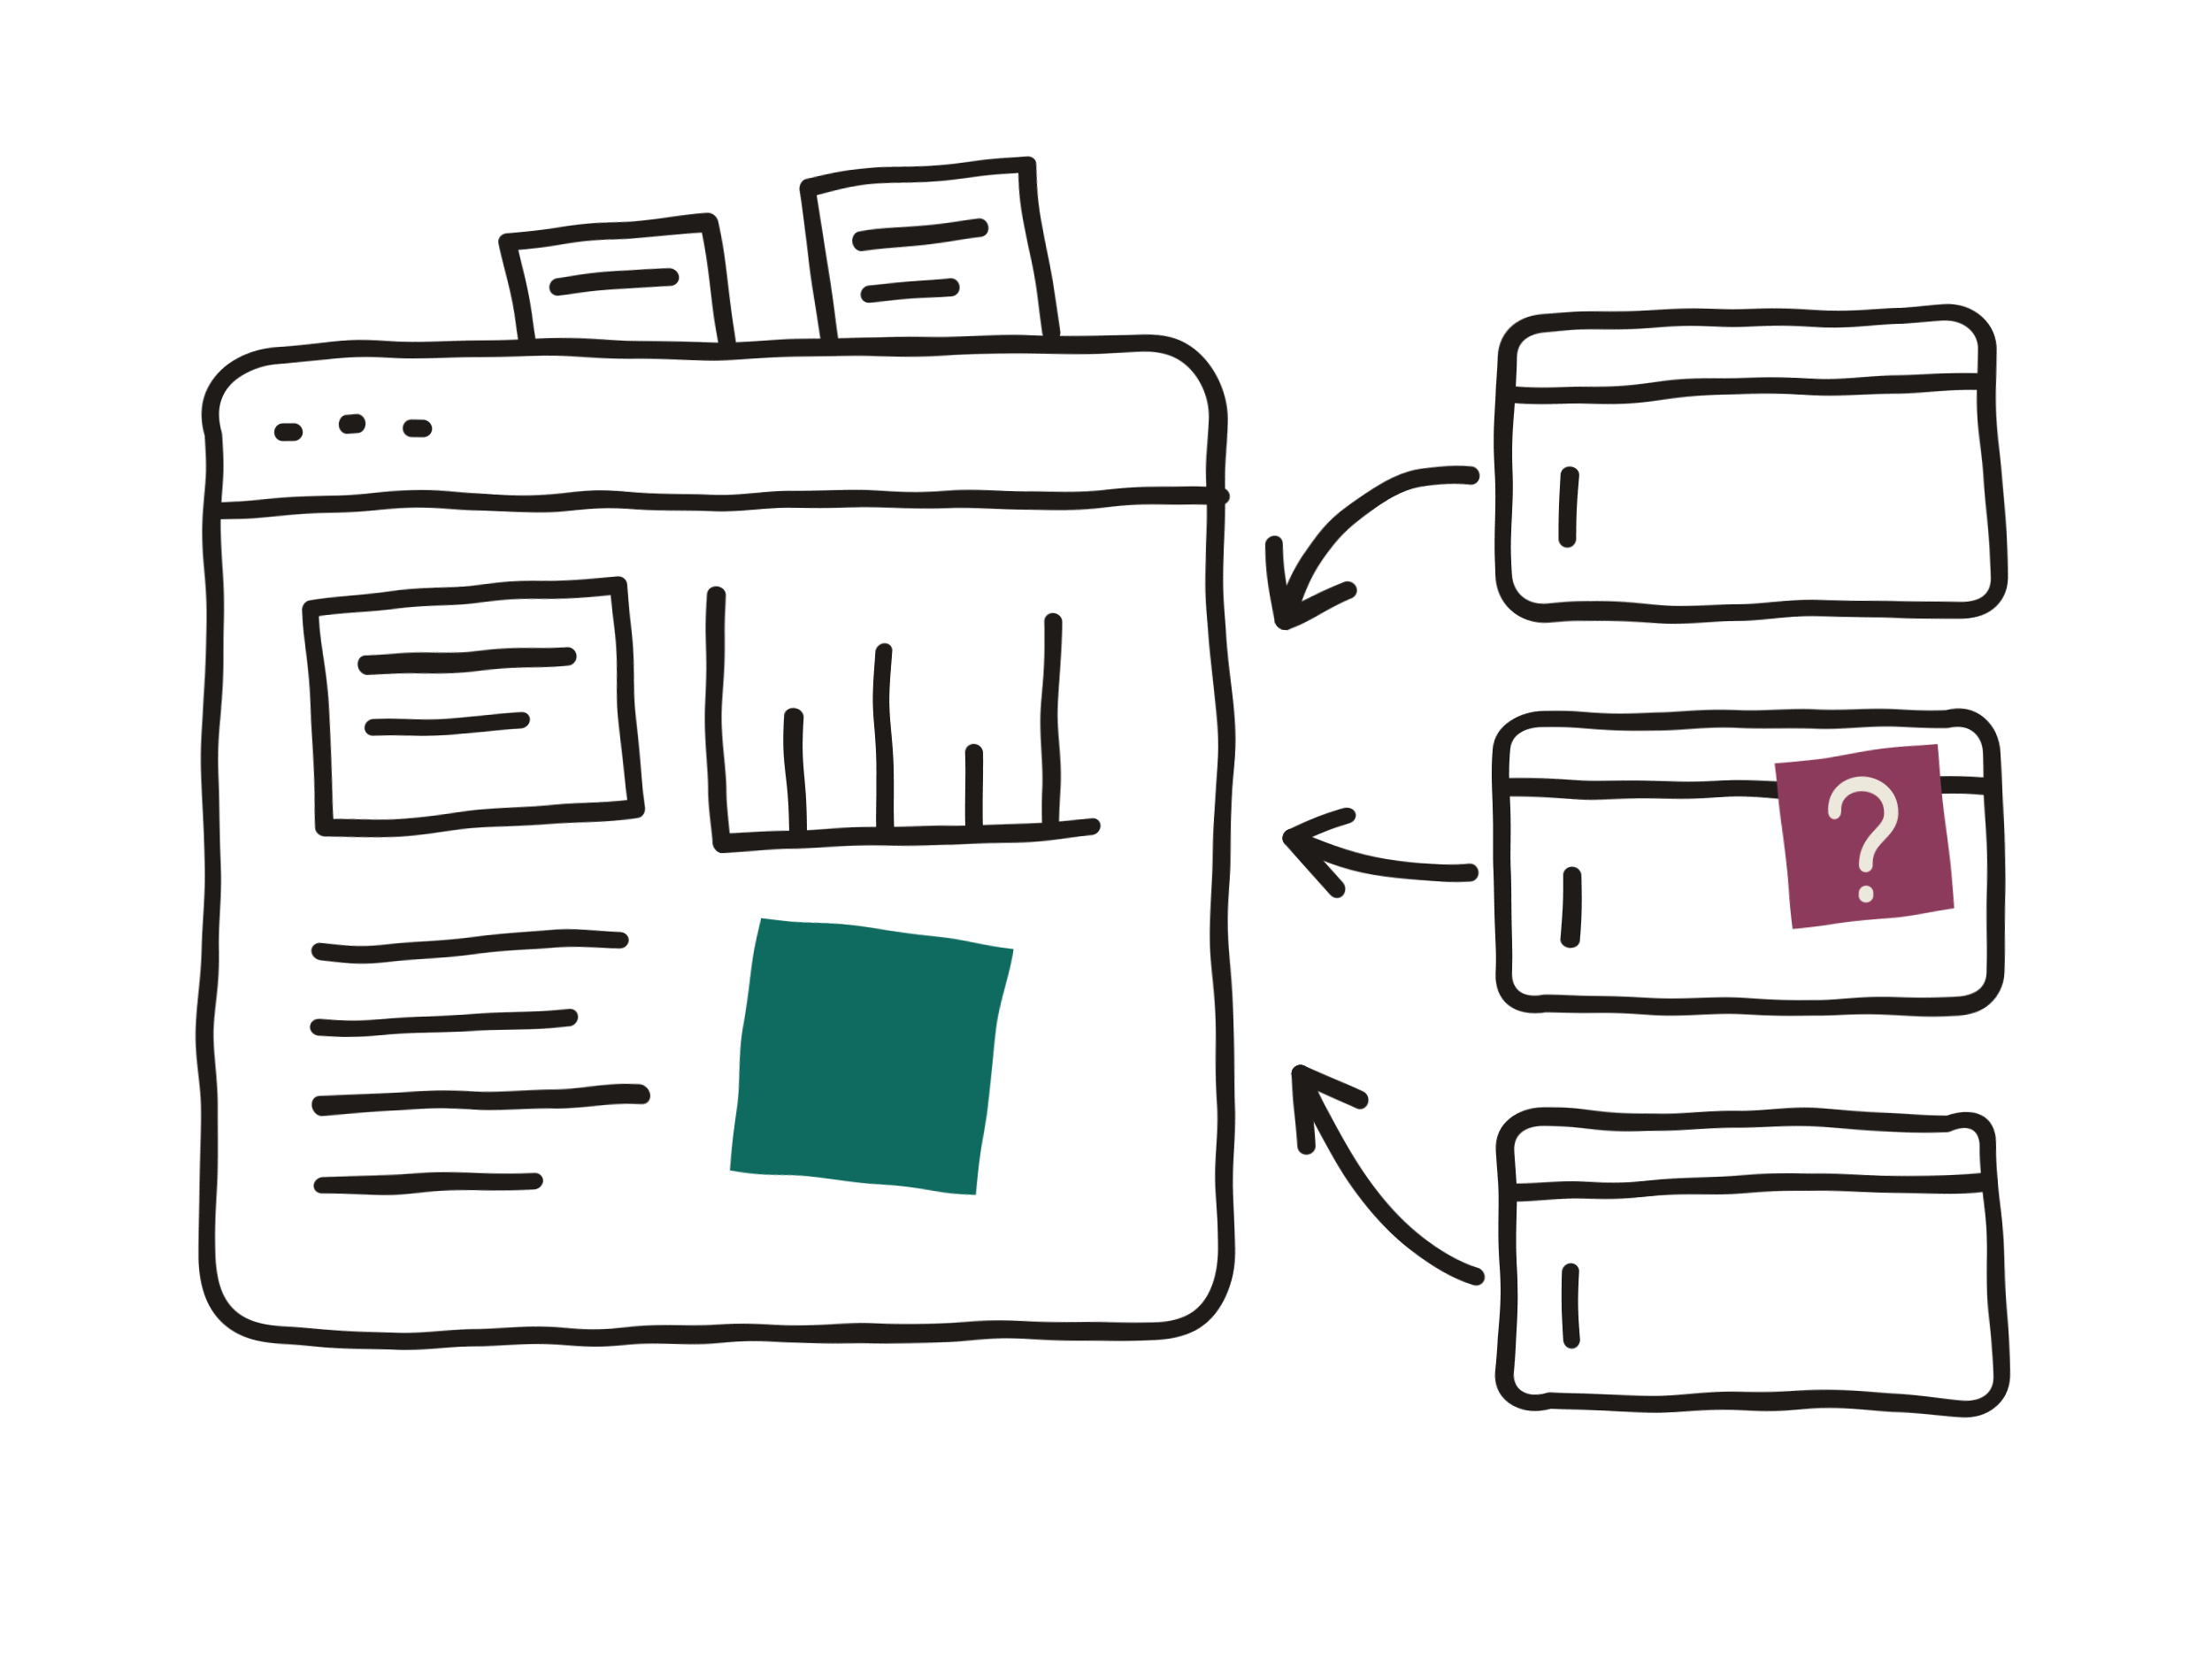
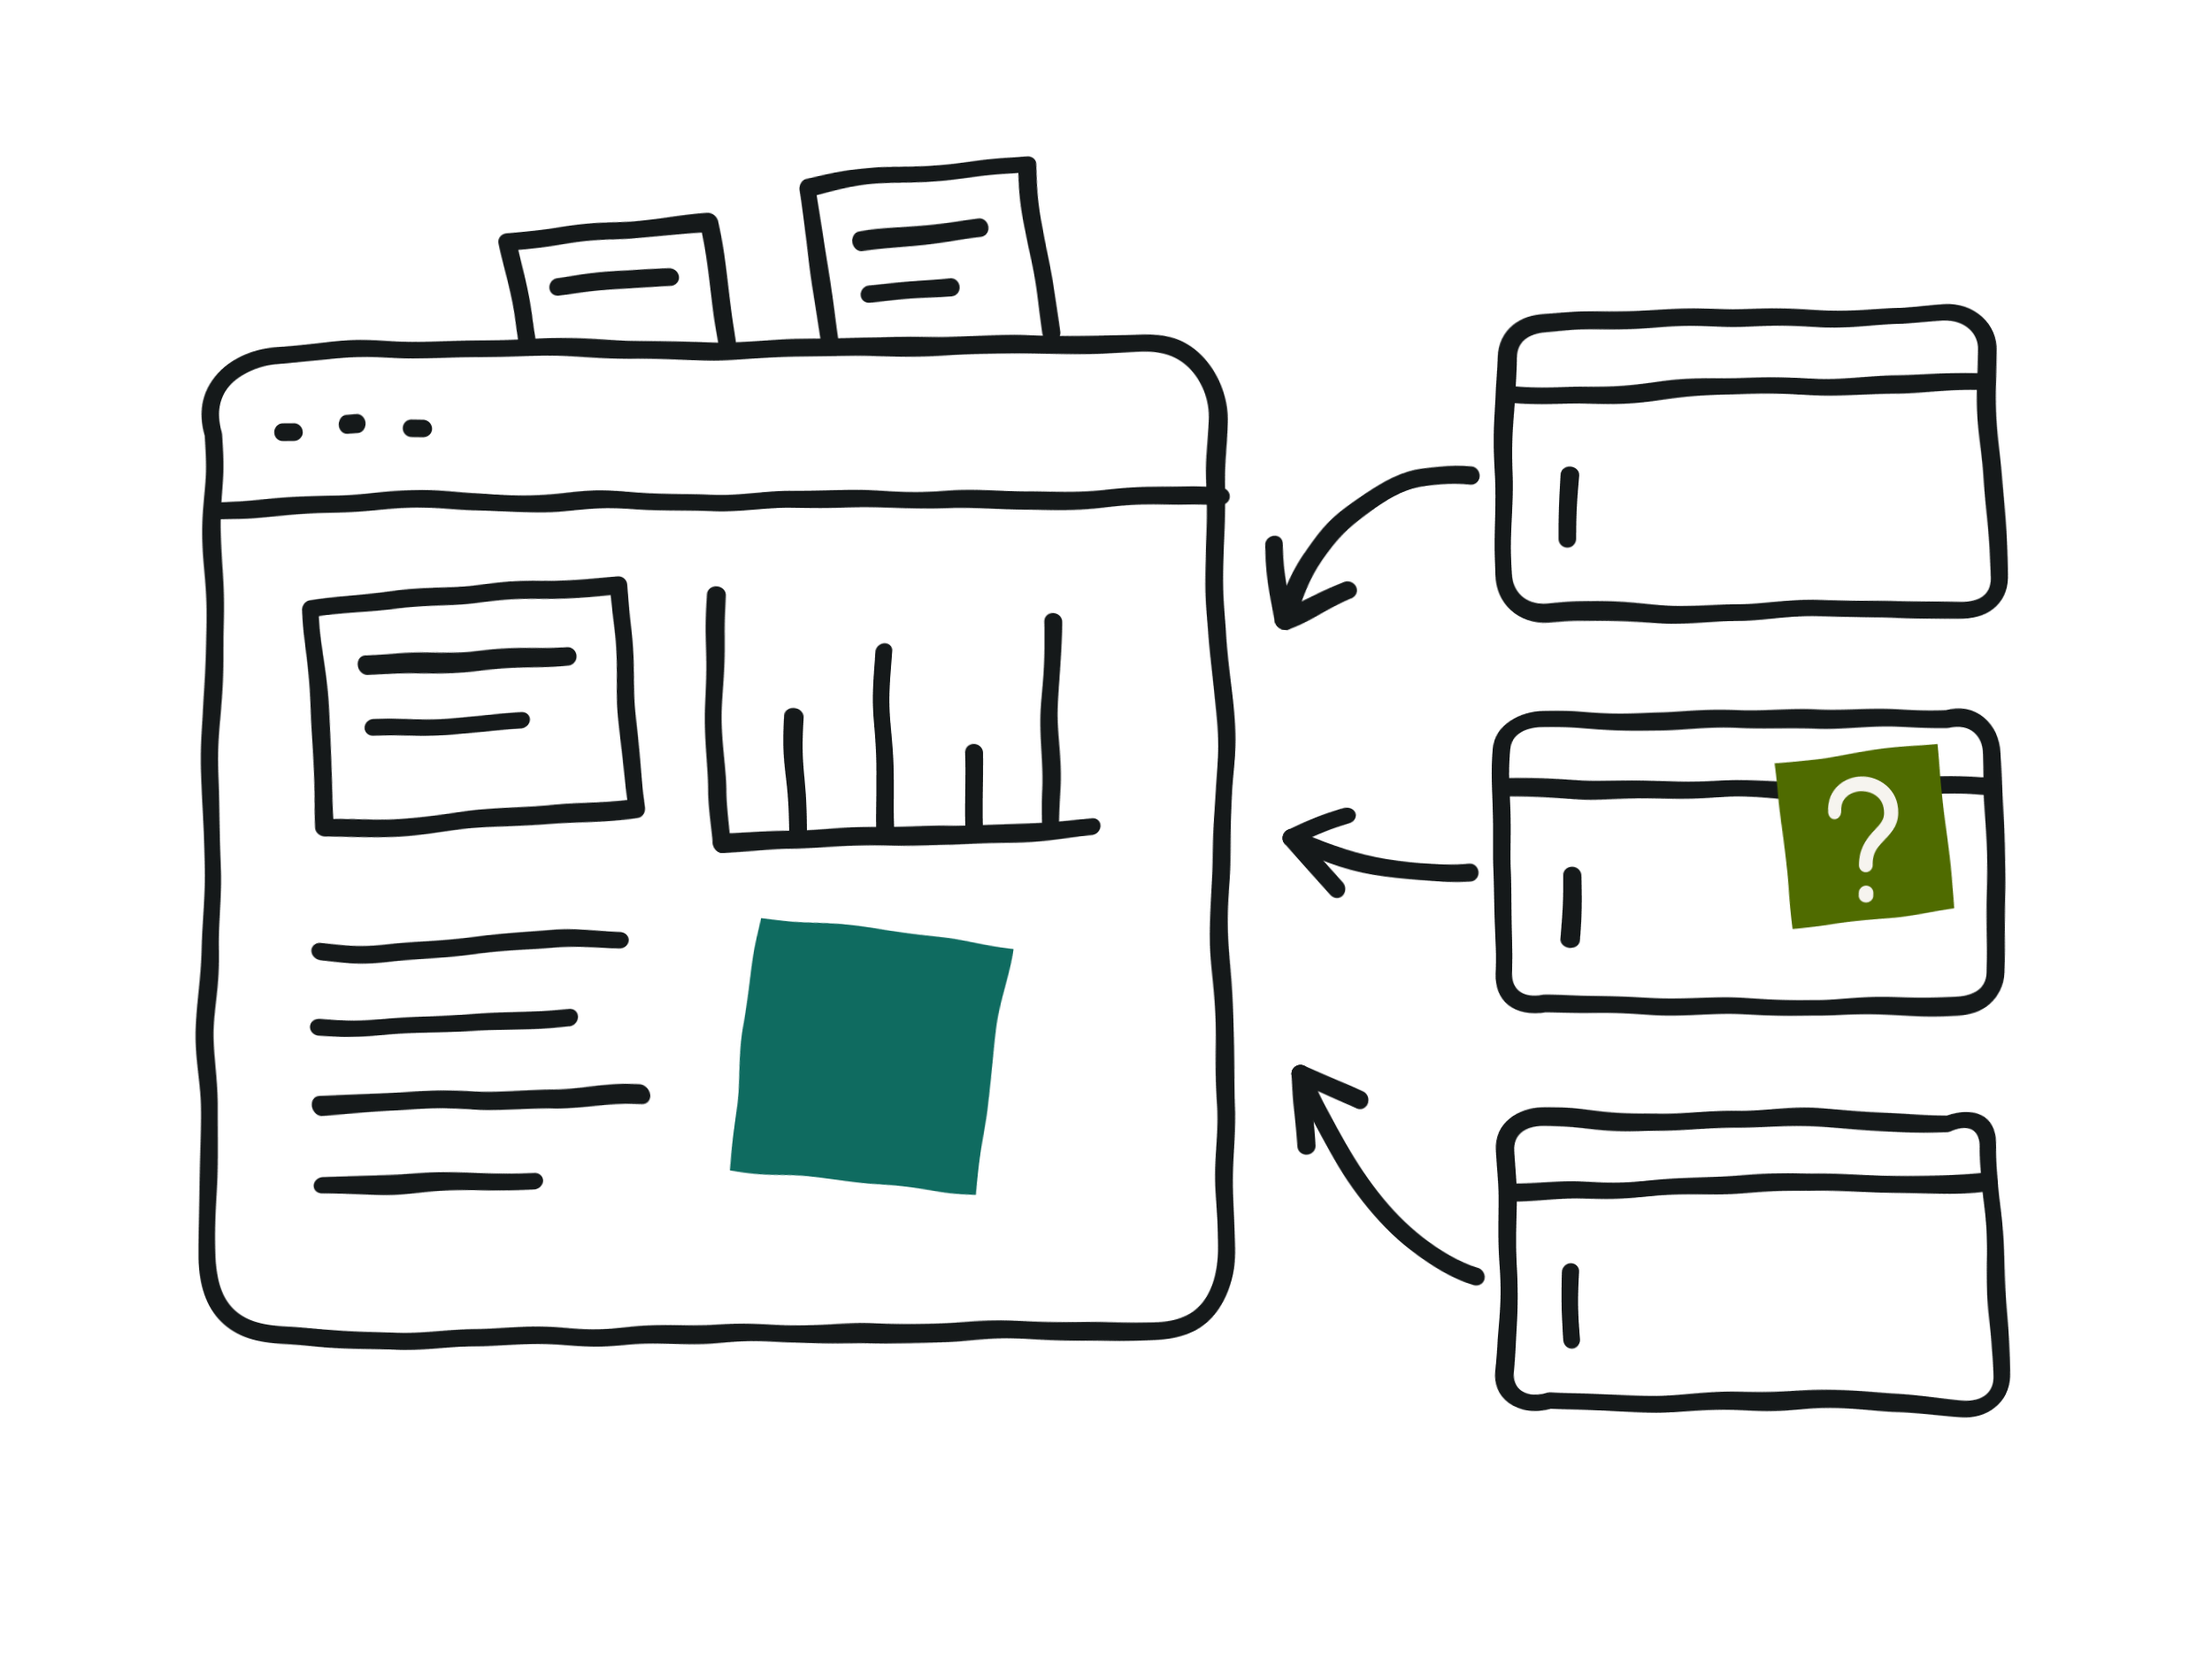
<svg xmlns="http://www.w3.org/2000/svg" viewBox="0 0 400 300" role="img" aria-label="Una ventana de asistente llena de notas y tableros, y tres ventanas vacías que apuntan hacia ella" fill="none">
  <defs>
    <filter id="hand" x="-5%" y="-5%" width="110%" height="110%">
      <feTurbulence type="fractalNoise" baseFrequency="0.035" numOctaves="2" seed="7" result="n" />
      <feDisplacementMap in="SourceGraphic" in2="n" scale="3.4" />
    </filter>
  </defs>
  <g filter="url(#hand)">
-     <g stroke="#1F1B19" stroke-width="3.2" stroke-linecap="round" stroke-linejoin="round">
+     <g stroke="#15191A" stroke-width="3.2" stroke-linecap="round" stroke-linejoin="round">
      <path d="M38 78 C36 70 42 64 50 64 L206 62 C215 62 220 67 220 76 L222 226 C222 235 217 240 208 240 L52 242 C43 242 38 237 38 228 Z" />
      <path d="M39 92 C90 90 160 91 221 90" />
      <path d="M51 78 L53 78" />
      <path d="M63 77 L65 77" />
      <path d="M75 78 L77 78" />
      <path d="M96 63 L92 44 L128 40 L131 62" />
      <path d="M101 52 L121 50" />
      <path d="M150 62 L146 34 L186 30 L190 60" />
      <path d="M156 44 L178 42" />
      <path d="M157 53 L172 52" />
      <path d="M56 110 L112 106 L115 146 L59 150 Z" />
      <path d="M66 120 L102 118" />
      <path d="M67 131 L94 130" />
      <path d="M130 152 L130 108" />
      <path d="M130 152 C150 151 175 151 198 150" />
      <path d="M144 151 L144 130" />
      <path d="M160 151 L160 118" />
      <path d="M176 150 L176 136" />
      <path d="M190 150 L190 112" />
      <path d="M58 172 L112 170" />
      <path d="M58 186 L104 185" />
      <path d="M58 200 L116 198" />
      <path d="M58 214 L96 213" />
      <path d="M272 64 C272 60 275 58 279 58 L352 57 C357 57 360 60 360 64 L361 104 C361 108 358 110 354 110 L280 111 C275 111 272 108 272 104 Z" />
      <path d="M273 71 L360 70" />
      <path d="M284 86 L284 98" />
      <path d="M272 136 C272 132 275 130 279 130 L352 130 C357 129 360 132 360 136 L361 176 C361 180 358 182 354 182 L280 182 C275 183 272 180 272 176 Z" />
      <path d="M273 143 L360 142" />
      <path d="M284 158 L284 170" />
      <path d="M272 208 C272 204 275 202 279 202 L352 203 C357 201 360 204 360 208 L361 248 C361 252 358 254 354 254 L280 253 C275 255 272 252 272 248 Z" />
      <path d="M273 215 L360 214" />
      <path d="M284 230 L284 242" />
      <path d="M266 86 C250 84 240 96 232 112" />
      <path d="M232 112 L231 99" />
      <path d="M232 112 L244 107" />
      <path d="M266 158 C254 159 244 157 234 152" />
      <path d="M234 152 L244 148" />
      <path d="M234 152 L242 161" />
      <path d="M266 230 C252 226 242 210 235 194" />
      <path d="M235 194 L236 207" />
      <path d="M235 194 L246 199" />
    </g>
    <g>
      <rect x="134" y="168" width="46" height="46" transform="rotate(7 157 191)" fill="#0F6B60" />
    </g>
    <g>
-       <rect x="322" y="136" width="30" height="30" transform="rotate(-6 337 151)" fill="#8C3B5D" />
-       <path d="M331 146 C331 140 342 140 342 147 C342 151 337 151 337 156 M337 161 L337 161.5" stroke="#EDE8DC" stroke-width="2.6" stroke-linecap="round" stroke-linejoin="round" />
+       <rect x="322" y="136" width="30" height="30" transform="rotate(-6 337 151)" fill="#4F6B00" />
+       <path d="M331 146 C331 140 342 140 342 147 C342 151 337 151 337 156 M337 161 L337 161.5" stroke="#F6F4EF" stroke-width="2.6" stroke-linecap="round" stroke-linejoin="round" />
    </g>
  </g>
</svg>
